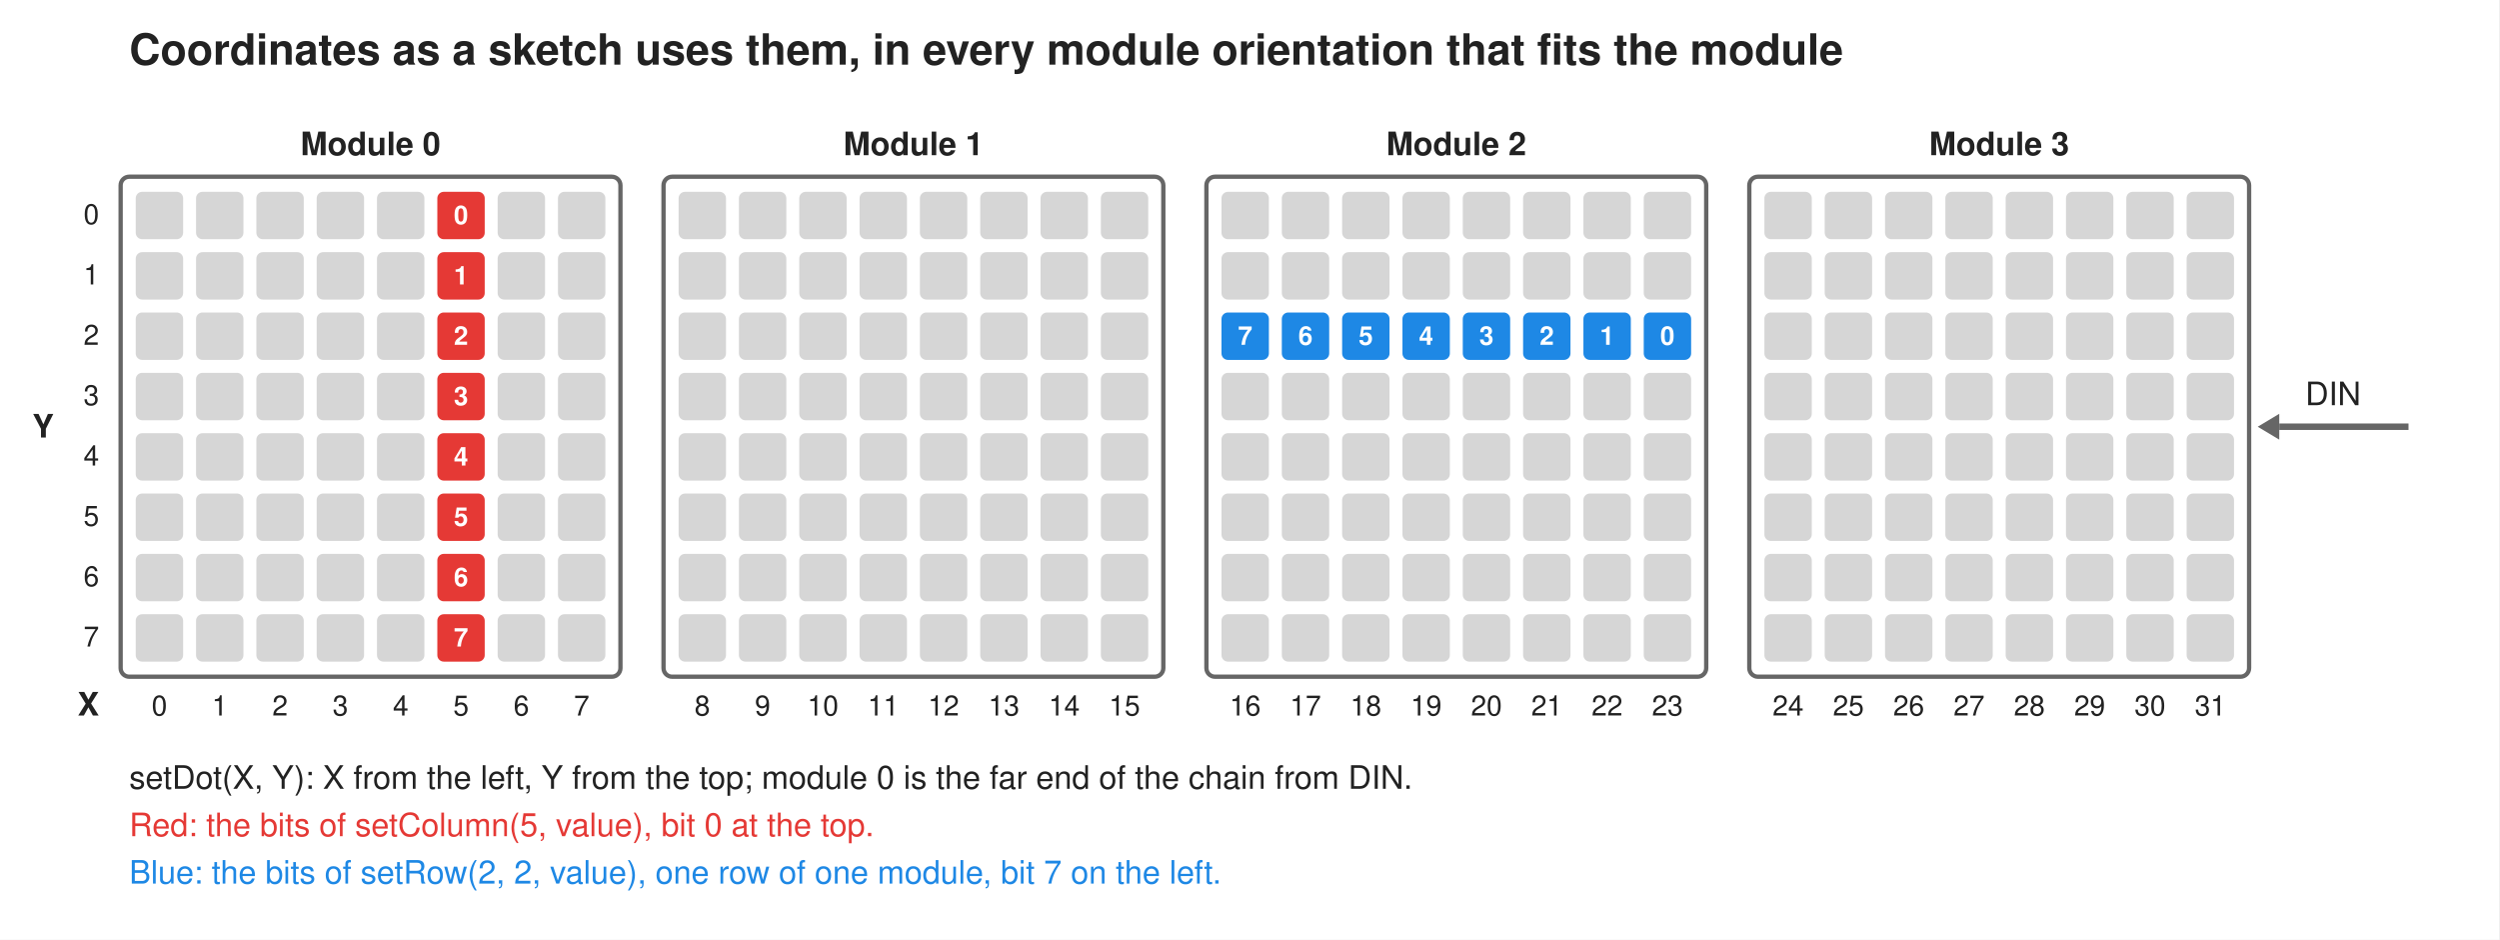
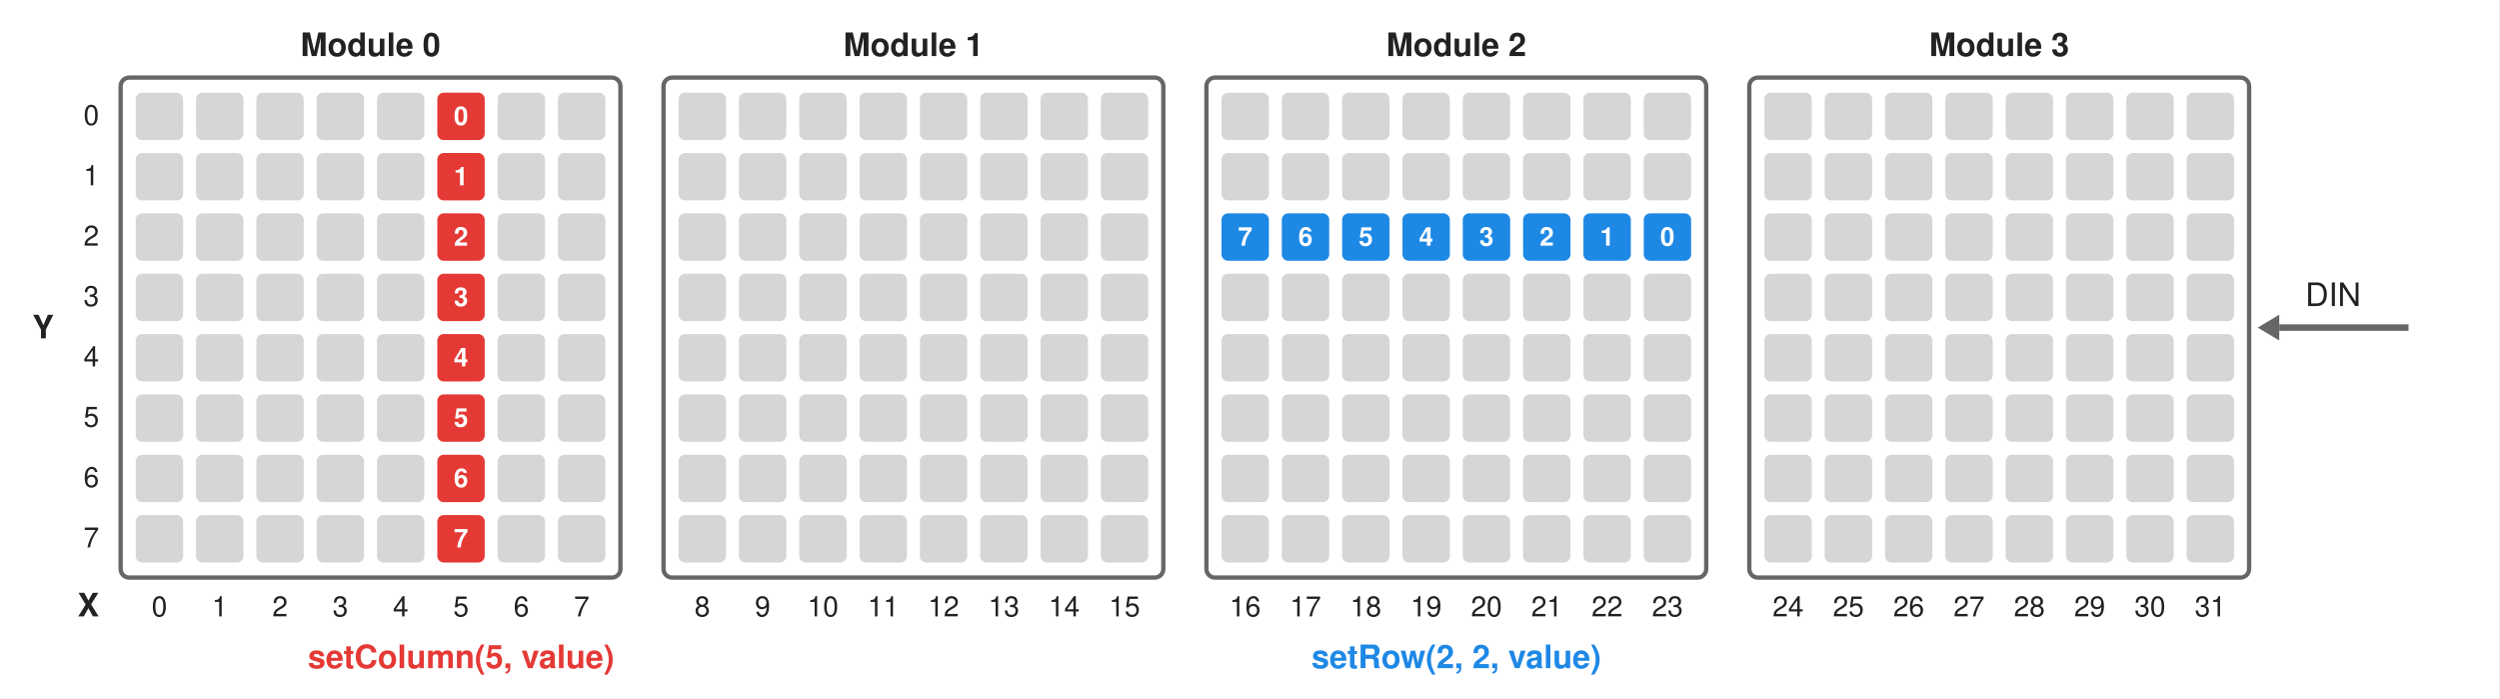
- <svg xmlns="http://www.w3.org/2000/svg" width="1160" height="436" viewBox="0 0 1160 436" font-family="Helvetica, Arial, sans-serif">
-   <rect x="0" y="0" width="1160" height="436" rx="0" fill="#ffffff" stroke="none" stroke-width="2" />
-   <text x="60" y="30" font-size="20" fill="#222222" text-anchor="start" font-weight="bold">Coordinates as a sketch uses them, in every module orientation that fits the module</text>
+ <svg xmlns="http://www.w3.org/2000/svg" width="1160" height="324" viewBox="0 46 1160 324" font-family="Helvetica, Arial, sans-serif">
+   <rect x="0" y="46" width="1160" height="324" rx="0" fill="#ffffff" stroke="none" stroke-width="2" />
  <rect x="56" y="82" width="232" height="232" rx="4" fill="none" stroke="#666666" stroke-width="2" />
  <text x="172" y="72" font-size="15" fill="#222222" text-anchor="middle" font-weight="bold">Module 0</text>
  <rect x="308" y="82" width="232" height="232" rx="4" fill="none" stroke="#666666" stroke-width="2" />
  <text x="424" y="72" font-size="15" fill="#222222" text-anchor="middle" font-weight="bold">Module 1</text>
  <rect x="560" y="82" width="232" height="232" rx="4" fill="none" stroke="#666666" stroke-width="2" />
  <text x="676" y="72" font-size="15" fill="#222222" text-anchor="middle" font-weight="bold">Module 2</text>
  <rect x="812" y="82" width="232" height="232" rx="4" fill="none" stroke="#666666" stroke-width="2" />
  <text x="928" y="72" font-size="15" fill="#222222" text-anchor="middle" font-weight="bold">Module 3</text>
  <line x1="1118" y1="198" x2="1058" y2="198" stroke="#666666" stroke-width="3" />
  <polygon points="1048,198 1058,192 1058,204" fill="#666666" />
  <text x="1083" y="188" font-size="15" fill="#222222" text-anchor="middle">DIN</text>
  <text x="74" y="332" font-size="13" fill="#222222" text-anchor="middle">0</text>
  <text x="102" y="332" font-size="13" fill="#222222" text-anchor="middle">1</text>
  <text x="130" y="332" font-size="13" fill="#222222" text-anchor="middle">2</text>
  <text x="158" y="332" font-size="13" fill="#222222" text-anchor="middle">3</text>
  <text x="186" y="332" font-size="13" fill="#222222" text-anchor="middle">4</text>
  <text x="214" y="332" font-size="13" fill="#222222" text-anchor="middle">5</text>
  <text x="242" y="332" font-size="13" fill="#222222" text-anchor="middle">6</text>
  <text x="270" y="332" font-size="13" fill="#222222" text-anchor="middle">7</text>
  <text x="326" y="332" font-size="13" fill="#222222" text-anchor="middle">8</text>
  <text x="354" y="332" font-size="13" fill="#222222" text-anchor="middle">9</text>
  <text x="382" y="332" font-size="13" fill="#222222" text-anchor="middle">10</text>
  <text x="410" y="332" font-size="13" fill="#222222" text-anchor="middle">11</text>
  <text x="438" y="332" font-size="13" fill="#222222" text-anchor="middle">12</text>
  <text x="466" y="332" font-size="13" fill="#222222" text-anchor="middle">13</text>
  <text x="494" y="332" font-size="13" fill="#222222" text-anchor="middle">14</text>
  <text x="522" y="332" font-size="13" fill="#222222" text-anchor="middle">15</text>
  <text x="578" y="332" font-size="13" fill="#222222" text-anchor="middle">16</text>
  <text x="606" y="332" font-size="13" fill="#222222" text-anchor="middle">17</text>
  <text x="634" y="332" font-size="13" fill="#222222" text-anchor="middle">18</text>
  <text x="662" y="332" font-size="13" fill="#222222" text-anchor="middle">19</text>
  <text x="690" y="332" font-size="13" fill="#222222" text-anchor="middle">20</text>
  <text x="718" y="332" font-size="13" fill="#222222" text-anchor="middle">21</text>
  <text x="746" y="332" font-size="13" fill="#222222" text-anchor="middle">22</text>
  <text x="774" y="332" font-size="13" fill="#222222" text-anchor="middle">23</text>
  <text x="830" y="332" font-size="13" fill="#222222" text-anchor="middle">24</text>
  <text x="858" y="332" font-size="13" fill="#222222" text-anchor="middle">25</text>
  <text x="886" y="332" font-size="13" fill="#222222" text-anchor="middle">26</text>
  <text x="914" y="332" font-size="13" fill="#222222" text-anchor="middle">27</text>
  <text x="942" y="332" font-size="13" fill="#222222" text-anchor="middle">28</text>
  <text x="970" y="332" font-size="13" fill="#222222" text-anchor="middle">29</text>
  <text x="998" y="332" font-size="13" fill="#222222" text-anchor="middle">30</text>
  <text x="1026" y="332" font-size="13" fill="#222222" text-anchor="middle">31</text>
  <text x="46" y="104" font-size="13" fill="#222222" text-anchor="end">0</text>
  <text x="46" y="132" font-size="13" fill="#222222" text-anchor="end">1</text>
  <text x="46" y="160" font-size="13" fill="#222222" text-anchor="end">2</text>
  <text x="46" y="188" font-size="13" fill="#222222" text-anchor="end">3</text>
  <text x="46" y="216" font-size="13" fill="#222222" text-anchor="end">4</text>
  <text x="46" y="244" font-size="13" fill="#222222" text-anchor="end">5</text>
  <text x="46" y="272" font-size="13" fill="#222222" text-anchor="end">6</text>
  <text x="46" y="300" font-size="13" fill="#222222" text-anchor="end">7</text>
  <text x="20" y="203" font-size="15" fill="#222222" text-anchor="middle" font-weight="bold">Y</text>
  <text x="46" y="332" font-size="15" fill="#222222" text-anchor="end" font-weight="bold">X</text>
  <rect x="63" y="89" width="22" height="22" rx="3" fill="#d6d6d6" stroke="none" stroke-width="2" />
  <rect x="63" y="117" width="22" height="22" rx="3" fill="#d6d6d6" stroke="none" stroke-width="2" />
  <rect x="63" y="145" width="22" height="22" rx="3" fill="#d6d6d6" stroke="none" stroke-width="2" />
  <rect x="63" y="173" width="22" height="22" rx="3" fill="#d6d6d6" stroke="none" stroke-width="2" />
  <rect x="63" y="201" width="22" height="22" rx="3" fill="#d6d6d6" stroke="none" stroke-width="2" />
  <rect x="63" y="229" width="22" height="22" rx="3" fill="#d6d6d6" stroke="none" stroke-width="2" />
  <rect x="63" y="257" width="22" height="22" rx="3" fill="#d6d6d6" stroke="none" stroke-width="2" />
  <rect x="63" y="285" width="22" height="22" rx="3" fill="#d6d6d6" stroke="none" stroke-width="2" />
  <rect x="91" y="89" width="22" height="22" rx="3" fill="#d6d6d6" stroke="none" stroke-width="2" />
  <rect x="91" y="117" width="22" height="22" rx="3" fill="#d6d6d6" stroke="none" stroke-width="2" />
  <rect x="91" y="145" width="22" height="22" rx="3" fill="#d6d6d6" stroke="none" stroke-width="2" />
  <rect x="91" y="173" width="22" height="22" rx="3" fill="#d6d6d6" stroke="none" stroke-width="2" />
  <rect x="91" y="201" width="22" height="22" rx="3" fill="#d6d6d6" stroke="none" stroke-width="2" />
  <rect x="91" y="229" width="22" height="22" rx="3" fill="#d6d6d6" stroke="none" stroke-width="2" />
  <rect x="91" y="257" width="22" height="22" rx="3" fill="#d6d6d6" stroke="none" stroke-width="2" />
  <rect x="91" y="285" width="22" height="22" rx="3" fill="#d6d6d6" stroke="none" stroke-width="2" />
  <rect x="119" y="89" width="22" height="22" rx="3" fill="#d6d6d6" stroke="none" stroke-width="2" />
  <rect x="119" y="117" width="22" height="22" rx="3" fill="#d6d6d6" stroke="none" stroke-width="2" />
  <rect x="119" y="145" width="22" height="22" rx="3" fill="#d6d6d6" stroke="none" stroke-width="2" />
  <rect x="119" y="173" width="22" height="22" rx="3" fill="#d6d6d6" stroke="none" stroke-width="2" />
  <rect x="119" y="201" width="22" height="22" rx="3" fill="#d6d6d6" stroke="none" stroke-width="2" />
  <rect x="119" y="229" width="22" height="22" rx="3" fill="#d6d6d6" stroke="none" stroke-width="2" />
  <rect x="119" y="257" width="22" height="22" rx="3" fill="#d6d6d6" stroke="none" stroke-width="2" />
  <rect x="119" y="285" width="22" height="22" rx="3" fill="#d6d6d6" stroke="none" stroke-width="2" />
  <rect x="147" y="89" width="22" height="22" rx="3" fill="#d6d6d6" stroke="none" stroke-width="2" />
  <rect x="147" y="117" width="22" height="22" rx="3" fill="#d6d6d6" stroke="none" stroke-width="2" />
  <rect x="147" y="145" width="22" height="22" rx="3" fill="#d6d6d6" stroke="none" stroke-width="2" />
  <rect x="147" y="173" width="22" height="22" rx="3" fill="#d6d6d6" stroke="none" stroke-width="2" />
  <rect x="147" y="201" width="22" height="22" rx="3" fill="#d6d6d6" stroke="none" stroke-width="2" />
  <rect x="147" y="229" width="22" height="22" rx="3" fill="#d6d6d6" stroke="none" stroke-width="2" />
  <rect x="147" y="257" width="22" height="22" rx="3" fill="#d6d6d6" stroke="none" stroke-width="2" />
  <rect x="147" y="285" width="22" height="22" rx="3" fill="#d6d6d6" stroke="none" stroke-width="2" />
  <rect x="175" y="89" width="22" height="22" rx="3" fill="#d6d6d6" stroke="none" stroke-width="2" />
  <rect x="175" y="117" width="22" height="22" rx="3" fill="#d6d6d6" stroke="none" stroke-width="2" />
  <rect x="175" y="145" width="22" height="22" rx="3" fill="#d6d6d6" stroke="none" stroke-width="2" />
  <rect x="175" y="173" width="22" height="22" rx="3" fill="#d6d6d6" stroke="none" stroke-width="2" />
  <rect x="175" y="201" width="22" height="22" rx="3" fill="#d6d6d6" stroke="none" stroke-width="2" />
  <rect x="175" y="229" width="22" height="22" rx="3" fill="#d6d6d6" stroke="none" stroke-width="2" />
  <rect x="175" y="257" width="22" height="22" rx="3" fill="#d6d6d6" stroke="none" stroke-width="2" />
  <rect x="175" y="285" width="22" height="22" rx="3" fill="#d6d6d6" stroke="none" stroke-width="2" />
  <rect x="203" y="89" width="22" height="22" rx="3" fill="#e53935" stroke="none" stroke-width="2" />
  <text x="214" y="104" font-size="12" fill="#ffffff" text-anchor="middle" font-weight="bold">0</text>
  <rect x="203" y="117" width="22" height="22" rx="3" fill="#e53935" stroke="none" stroke-width="2" />
  <text x="214" y="132" font-size="12" fill="#ffffff" text-anchor="middle" font-weight="bold">1</text>
  <rect x="203" y="145" width="22" height="22" rx="3" fill="#e53935" stroke="none" stroke-width="2" />
  <text x="214" y="160" font-size="12" fill="#ffffff" text-anchor="middle" font-weight="bold">2</text>
  <rect x="203" y="173" width="22" height="22" rx="3" fill="#e53935" stroke="none" stroke-width="2" />
  <text x="214" y="188" font-size="12" fill="#ffffff" text-anchor="middle" font-weight="bold">3</text>
  <rect x="203" y="201" width="22" height="22" rx="3" fill="#e53935" stroke="none" stroke-width="2" />
  <text x="214" y="216" font-size="12" fill="#ffffff" text-anchor="middle" font-weight="bold">4</text>
  <rect x="203" y="229" width="22" height="22" rx="3" fill="#e53935" stroke="none" stroke-width="2" />
  <text x="214" y="244" font-size="12" fill="#ffffff" text-anchor="middle" font-weight="bold">5</text>
  <rect x="203" y="257" width="22" height="22" rx="3" fill="#e53935" stroke="none" stroke-width="2" />
  <text x="214" y="272" font-size="12" fill="#ffffff" text-anchor="middle" font-weight="bold">6</text>
  <rect x="203" y="285" width="22" height="22" rx="3" fill="#e53935" stroke="none" stroke-width="2" />
  <text x="214" y="300" font-size="12" fill="#ffffff" text-anchor="middle" font-weight="bold">7</text>
  <rect x="231" y="89" width="22" height="22" rx="3" fill="#d6d6d6" stroke="none" stroke-width="2" />
  <rect x="231" y="117" width="22" height="22" rx="3" fill="#d6d6d6" stroke="none" stroke-width="2" />
  <rect x="231" y="145" width="22" height="22" rx="3" fill="#d6d6d6" stroke="none" stroke-width="2" />
  <rect x="231" y="173" width="22" height="22" rx="3" fill="#d6d6d6" stroke="none" stroke-width="2" />
  <rect x="231" y="201" width="22" height="22" rx="3" fill="#d6d6d6" stroke="none" stroke-width="2" />
  <rect x="231" y="229" width="22" height="22" rx="3" fill="#d6d6d6" stroke="none" stroke-width="2" />
  <rect x="231" y="257" width="22" height="22" rx="3" fill="#d6d6d6" stroke="none" stroke-width="2" />
  <rect x="231" y="285" width="22" height="22" rx="3" fill="#d6d6d6" stroke="none" stroke-width="2" />
  <rect x="259" y="89" width="22" height="22" rx="3" fill="#d6d6d6" stroke="none" stroke-width="2" />
  <rect x="259" y="117" width="22" height="22" rx="3" fill="#d6d6d6" stroke="none" stroke-width="2" />
  <rect x="259" y="145" width="22" height="22" rx="3" fill="#d6d6d6" stroke="none" stroke-width="2" />
  <rect x="259" y="173" width="22" height="22" rx="3" fill="#d6d6d6" stroke="none" stroke-width="2" />
  <rect x="259" y="201" width="22" height="22" rx="3" fill="#d6d6d6" stroke="none" stroke-width="2" />
  <rect x="259" y="229" width="22" height="22" rx="3" fill="#d6d6d6" stroke="none" stroke-width="2" />
  <rect x="259" y="257" width="22" height="22" rx="3" fill="#d6d6d6" stroke="none" stroke-width="2" />
  <rect x="259" y="285" width="22" height="22" rx="3" fill="#d6d6d6" stroke="none" stroke-width="2" />
  <rect x="315" y="89" width="22" height="22" rx="3" fill="#d6d6d6" stroke="none" stroke-width="2" />
  <rect x="315" y="117" width="22" height="22" rx="3" fill="#d6d6d6" stroke="none" stroke-width="2" />
  <rect x="315" y="145" width="22" height="22" rx="3" fill="#d6d6d6" stroke="none" stroke-width="2" />
  <rect x="315" y="173" width="22" height="22" rx="3" fill="#d6d6d6" stroke="none" stroke-width="2" />
  <rect x="315" y="201" width="22" height="22" rx="3" fill="#d6d6d6" stroke="none" stroke-width="2" />
  <rect x="315" y="229" width="22" height="22" rx="3" fill="#d6d6d6" stroke="none" stroke-width="2" />
  <rect x="315" y="257" width="22" height="22" rx="3" fill="#d6d6d6" stroke="none" stroke-width="2" />
  <rect x="315" y="285" width="22" height="22" rx="3" fill="#d6d6d6" stroke="none" stroke-width="2" />
  <rect x="343" y="89" width="22" height="22" rx="3" fill="#d6d6d6" stroke="none" stroke-width="2" />
  <rect x="343" y="117" width="22" height="22" rx="3" fill="#d6d6d6" stroke="none" stroke-width="2" />
  <rect x="343" y="145" width="22" height="22" rx="3" fill="#d6d6d6" stroke="none" stroke-width="2" />
  <rect x="343" y="173" width="22" height="22" rx="3" fill="#d6d6d6" stroke="none" stroke-width="2" />
  <rect x="343" y="201" width="22" height="22" rx="3" fill="#d6d6d6" stroke="none" stroke-width="2" />
  <rect x="343" y="229" width="22" height="22" rx="3" fill="#d6d6d6" stroke="none" stroke-width="2" />
  <rect x="343" y="257" width="22" height="22" rx="3" fill="#d6d6d6" stroke="none" stroke-width="2" />
  <rect x="343" y="285" width="22" height="22" rx="3" fill="#d6d6d6" stroke="none" stroke-width="2" />
  <rect x="371" y="89" width="22" height="22" rx="3" fill="#d6d6d6" stroke="none" stroke-width="2" />
  <rect x="371" y="117" width="22" height="22" rx="3" fill="#d6d6d6" stroke="none" stroke-width="2" />
  <rect x="371" y="145" width="22" height="22" rx="3" fill="#d6d6d6" stroke="none" stroke-width="2" />
  <rect x="371" y="173" width="22" height="22" rx="3" fill="#d6d6d6" stroke="none" stroke-width="2" />
  <rect x="371" y="201" width="22" height="22" rx="3" fill="#d6d6d6" stroke="none" stroke-width="2" />
  <rect x="371" y="229" width="22" height="22" rx="3" fill="#d6d6d6" stroke="none" stroke-width="2" />
  <rect x="371" y="257" width="22" height="22" rx="3" fill="#d6d6d6" stroke="none" stroke-width="2" />
  <rect x="371" y="285" width="22" height="22" rx="3" fill="#d6d6d6" stroke="none" stroke-width="2" />
  <rect x="399" y="89" width="22" height="22" rx="3" fill="#d6d6d6" stroke="none" stroke-width="2" />
  <rect x="399" y="117" width="22" height="22" rx="3" fill="#d6d6d6" stroke="none" stroke-width="2" />
  <rect x="399" y="145" width="22" height="22" rx="3" fill="#d6d6d6" stroke="none" stroke-width="2" />
  <rect x="399" y="173" width="22" height="22" rx="3" fill="#d6d6d6" stroke="none" stroke-width="2" />
  <rect x="399" y="201" width="22" height="22" rx="3" fill="#d6d6d6" stroke="none" stroke-width="2" />
  <rect x="399" y="229" width="22" height="22" rx="3" fill="#d6d6d6" stroke="none" stroke-width="2" />
  <rect x="399" y="257" width="22" height="22" rx="3" fill="#d6d6d6" stroke="none" stroke-width="2" />
  <rect x="399" y="285" width="22" height="22" rx="3" fill="#d6d6d6" stroke="none" stroke-width="2" />
  <rect x="427" y="89" width="22" height="22" rx="3" fill="#d6d6d6" stroke="none" stroke-width="2" />
  <rect x="427" y="117" width="22" height="22" rx="3" fill="#d6d6d6" stroke="none" stroke-width="2" />
  <rect x="427" y="145" width="22" height="22" rx="3" fill="#d6d6d6" stroke="none" stroke-width="2" />
  <rect x="427" y="173" width="22" height="22" rx="3" fill="#d6d6d6" stroke="none" stroke-width="2" />
  <rect x="427" y="201" width="22" height="22" rx="3" fill="#d6d6d6" stroke="none" stroke-width="2" />
  <rect x="427" y="229" width="22" height="22" rx="3" fill="#d6d6d6" stroke="none" stroke-width="2" />
  <rect x="427" y="257" width="22" height="22" rx="3" fill="#d6d6d6" stroke="none" stroke-width="2" />
  <rect x="427" y="285" width="22" height="22" rx="3" fill="#d6d6d6" stroke="none" stroke-width="2" />
  <rect x="455" y="89" width="22" height="22" rx="3" fill="#d6d6d6" stroke="none" stroke-width="2" />
  <rect x="455" y="117" width="22" height="22" rx="3" fill="#d6d6d6" stroke="none" stroke-width="2" />
  <rect x="455" y="145" width="22" height="22" rx="3" fill="#d6d6d6" stroke="none" stroke-width="2" />
  <rect x="455" y="173" width="22" height="22" rx="3" fill="#d6d6d6" stroke="none" stroke-width="2" />
  <rect x="455" y="201" width="22" height="22" rx="3" fill="#d6d6d6" stroke="none" stroke-width="2" />
  <rect x="455" y="229" width="22" height="22" rx="3" fill="#d6d6d6" stroke="none" stroke-width="2" />
  <rect x="455" y="257" width="22" height="22" rx="3" fill="#d6d6d6" stroke="none" stroke-width="2" />
  <rect x="455" y="285" width="22" height="22" rx="3" fill="#d6d6d6" stroke="none" stroke-width="2" />
  <rect x="483" y="89" width="22" height="22" rx="3" fill="#d6d6d6" stroke="none" stroke-width="2" />
  <rect x="483" y="117" width="22" height="22" rx="3" fill="#d6d6d6" stroke="none" stroke-width="2" />
  <rect x="483" y="145" width="22" height="22" rx="3" fill="#d6d6d6" stroke="none" stroke-width="2" />
  <rect x="483" y="173" width="22" height="22" rx="3" fill="#d6d6d6" stroke="none" stroke-width="2" />
  <rect x="483" y="201" width="22" height="22" rx="3" fill="#d6d6d6" stroke="none" stroke-width="2" />
  <rect x="483" y="229" width="22" height="22" rx="3" fill="#d6d6d6" stroke="none" stroke-width="2" />
  <rect x="483" y="257" width="22" height="22" rx="3" fill="#d6d6d6" stroke="none" stroke-width="2" />
  <rect x="483" y="285" width="22" height="22" rx="3" fill="#d6d6d6" stroke="none" stroke-width="2" />
  <rect x="511" y="89" width="22" height="22" rx="3" fill="#d6d6d6" stroke="none" stroke-width="2" />
  <rect x="511" y="117" width="22" height="22" rx="3" fill="#d6d6d6" stroke="none" stroke-width="2" />
  <rect x="511" y="145" width="22" height="22" rx="3" fill="#d6d6d6" stroke="none" stroke-width="2" />
  <rect x="511" y="173" width="22" height="22" rx="3" fill="#d6d6d6" stroke="none" stroke-width="2" />
  <rect x="511" y="201" width="22" height="22" rx="3" fill="#d6d6d6" stroke="none" stroke-width="2" />
  <rect x="511" y="229" width="22" height="22" rx="3" fill="#d6d6d6" stroke="none" stroke-width="2" />
  <rect x="511" y="257" width="22" height="22" rx="3" fill="#d6d6d6" stroke="none" stroke-width="2" />
  <rect x="511" y="285" width="22" height="22" rx="3" fill="#d6d6d6" stroke="none" stroke-width="2" />
  <rect x="567" y="89" width="22" height="22" rx="3" fill="#d6d6d6" stroke="none" stroke-width="2" />
  <rect x="567" y="117" width="22" height="22" rx="3" fill="#d6d6d6" stroke="none" stroke-width="2" />
  <rect x="567" y="145" width="22" height="22" rx="3" fill="#1e88e5" stroke="none" stroke-width="2" />
  <text x="578" y="160" font-size="12" fill="#ffffff" text-anchor="middle" font-weight="bold">7</text>
  <rect x="567" y="173" width="22" height="22" rx="3" fill="#d6d6d6" stroke="none" stroke-width="2" />
  <rect x="567" y="201" width="22" height="22" rx="3" fill="#d6d6d6" stroke="none" stroke-width="2" />
  <rect x="567" y="229" width="22" height="22" rx="3" fill="#d6d6d6" stroke="none" stroke-width="2" />
  <rect x="567" y="257" width="22" height="22" rx="3" fill="#d6d6d6" stroke="none" stroke-width="2" />
  <rect x="567" y="285" width="22" height="22" rx="3" fill="#d6d6d6" stroke="none" stroke-width="2" />
  <rect x="595" y="89" width="22" height="22" rx="3" fill="#d6d6d6" stroke="none" stroke-width="2" />
  <rect x="595" y="117" width="22" height="22" rx="3" fill="#d6d6d6" stroke="none" stroke-width="2" />
  <rect x="595" y="145" width="22" height="22" rx="3" fill="#1e88e5" stroke="none" stroke-width="2" />
  <text x="606" y="160" font-size="12" fill="#ffffff" text-anchor="middle" font-weight="bold">6</text>
  <rect x="595" y="173" width="22" height="22" rx="3" fill="#d6d6d6" stroke="none" stroke-width="2" />
  <rect x="595" y="201" width="22" height="22" rx="3" fill="#d6d6d6" stroke="none" stroke-width="2" />
  <rect x="595" y="229" width="22" height="22" rx="3" fill="#d6d6d6" stroke="none" stroke-width="2" />
  <rect x="595" y="257" width="22" height="22" rx="3" fill="#d6d6d6" stroke="none" stroke-width="2" />
  <rect x="595" y="285" width="22" height="22" rx="3" fill="#d6d6d6" stroke="none" stroke-width="2" />
  <rect x="623" y="89" width="22" height="22" rx="3" fill="#d6d6d6" stroke="none" stroke-width="2" />
  <rect x="623" y="117" width="22" height="22" rx="3" fill="#d6d6d6" stroke="none" stroke-width="2" />
  <rect x="623" y="145" width="22" height="22" rx="3" fill="#1e88e5" stroke="none" stroke-width="2" />
  <text x="634" y="160" font-size="12" fill="#ffffff" text-anchor="middle" font-weight="bold">5</text>
  <rect x="623" y="173" width="22" height="22" rx="3" fill="#d6d6d6" stroke="none" stroke-width="2" />
  <rect x="623" y="201" width="22" height="22" rx="3" fill="#d6d6d6" stroke="none" stroke-width="2" />
  <rect x="623" y="229" width="22" height="22" rx="3" fill="#d6d6d6" stroke="none" stroke-width="2" />
  <rect x="623" y="257" width="22" height="22" rx="3" fill="#d6d6d6" stroke="none" stroke-width="2" />
  <rect x="623" y="285" width="22" height="22" rx="3" fill="#d6d6d6" stroke="none" stroke-width="2" />
  <rect x="651" y="89" width="22" height="22" rx="3" fill="#d6d6d6" stroke="none" stroke-width="2" />
  <rect x="651" y="117" width="22" height="22" rx="3" fill="#d6d6d6" stroke="none" stroke-width="2" />
  <rect x="651" y="145" width="22" height="22" rx="3" fill="#1e88e5" stroke="none" stroke-width="2" />
  <text x="662" y="160" font-size="12" fill="#ffffff" text-anchor="middle" font-weight="bold">4</text>
  <rect x="651" y="173" width="22" height="22" rx="3" fill="#d6d6d6" stroke="none" stroke-width="2" />
  <rect x="651" y="201" width="22" height="22" rx="3" fill="#d6d6d6" stroke="none" stroke-width="2" />
  <rect x="651" y="229" width="22" height="22" rx="3" fill="#d6d6d6" stroke="none" stroke-width="2" />
  <rect x="651" y="257" width="22" height="22" rx="3" fill="#d6d6d6" stroke="none" stroke-width="2" />
  <rect x="651" y="285" width="22" height="22" rx="3" fill="#d6d6d6" stroke="none" stroke-width="2" />
  <rect x="679" y="89" width="22" height="22" rx="3" fill="#d6d6d6" stroke="none" stroke-width="2" />
  <rect x="679" y="117" width="22" height="22" rx="3" fill="#d6d6d6" stroke="none" stroke-width="2" />
  <rect x="679" y="145" width="22" height="22" rx="3" fill="#1e88e5" stroke="none" stroke-width="2" />
  <text x="690" y="160" font-size="12" fill="#ffffff" text-anchor="middle" font-weight="bold">3</text>
  <rect x="679" y="173" width="22" height="22" rx="3" fill="#d6d6d6" stroke="none" stroke-width="2" />
  <rect x="679" y="201" width="22" height="22" rx="3" fill="#d6d6d6" stroke="none" stroke-width="2" />
  <rect x="679" y="229" width="22" height="22" rx="3" fill="#d6d6d6" stroke="none" stroke-width="2" />
  <rect x="679" y="257" width="22" height="22" rx="3" fill="#d6d6d6" stroke="none" stroke-width="2" />
  <rect x="679" y="285" width="22" height="22" rx="3" fill="#d6d6d6" stroke="none" stroke-width="2" />
  <rect x="707" y="89" width="22" height="22" rx="3" fill="#d6d6d6" stroke="none" stroke-width="2" />
  <rect x="707" y="117" width="22" height="22" rx="3" fill="#d6d6d6" stroke="none" stroke-width="2" />
  <rect x="707" y="145" width="22" height="22" rx="3" fill="#1e88e5" stroke="none" stroke-width="2" />
  <text x="718" y="160" font-size="12" fill="#ffffff" text-anchor="middle" font-weight="bold">2</text>
  <rect x="707" y="173" width="22" height="22" rx="3" fill="#d6d6d6" stroke="none" stroke-width="2" />
  <rect x="707" y="201" width="22" height="22" rx="3" fill="#d6d6d6" stroke="none" stroke-width="2" />
  <rect x="707" y="229" width="22" height="22" rx="3" fill="#d6d6d6" stroke="none" stroke-width="2" />
  <rect x="707" y="257" width="22" height="22" rx="3" fill="#d6d6d6" stroke="none" stroke-width="2" />
  <rect x="707" y="285" width="22" height="22" rx="3" fill="#d6d6d6" stroke="none" stroke-width="2" />
  <rect x="735" y="89" width="22" height="22" rx="3" fill="#d6d6d6" stroke="none" stroke-width="2" />
  <rect x="735" y="117" width="22" height="22" rx="3" fill="#d6d6d6" stroke="none" stroke-width="2" />
  <rect x="735" y="145" width="22" height="22" rx="3" fill="#1e88e5" stroke="none" stroke-width="2" />
  <text x="746" y="160" font-size="12" fill="#ffffff" text-anchor="middle" font-weight="bold">1</text>
  <rect x="735" y="173" width="22" height="22" rx="3" fill="#d6d6d6" stroke="none" stroke-width="2" />
  <rect x="735" y="201" width="22" height="22" rx="3" fill="#d6d6d6" stroke="none" stroke-width="2" />
  <rect x="735" y="229" width="22" height="22" rx="3" fill="#d6d6d6" stroke="none" stroke-width="2" />
  <rect x="735" y="257" width="22" height="22" rx="3" fill="#d6d6d6" stroke="none" stroke-width="2" />
  <rect x="735" y="285" width="22" height="22" rx="3" fill="#d6d6d6" stroke="none" stroke-width="2" />
  <rect x="763" y="89" width="22" height="22" rx="3" fill="#d6d6d6" stroke="none" stroke-width="2" />
  <rect x="763" y="117" width="22" height="22" rx="3" fill="#d6d6d6" stroke="none" stroke-width="2" />
  <rect x="763" y="145" width="22" height="22" rx="3" fill="#1e88e5" stroke="none" stroke-width="2" />
  <text x="774" y="160" font-size="12" fill="#ffffff" text-anchor="middle" font-weight="bold">0</text>
  <rect x="763" y="173" width="22" height="22" rx="3" fill="#d6d6d6" stroke="none" stroke-width="2" />
  <rect x="763" y="201" width="22" height="22" rx="3" fill="#d6d6d6" stroke="none" stroke-width="2" />
  <rect x="763" y="229" width="22" height="22" rx="3" fill="#d6d6d6" stroke="none" stroke-width="2" />
  <rect x="763" y="257" width="22" height="22" rx="3" fill="#d6d6d6" stroke="none" stroke-width="2" />
  <rect x="763" y="285" width="22" height="22" rx="3" fill="#d6d6d6" stroke="none" stroke-width="2" />
  <rect x="819" y="89" width="22" height="22" rx="3" fill="#d6d6d6" stroke="none" stroke-width="2" />
  <rect x="819" y="117" width="22" height="22" rx="3" fill="#d6d6d6" stroke="none" stroke-width="2" />
  <rect x="819" y="145" width="22" height="22" rx="3" fill="#d6d6d6" stroke="none" stroke-width="2" />
  <rect x="819" y="173" width="22" height="22" rx="3" fill="#d6d6d6" stroke="none" stroke-width="2" />
  <rect x="819" y="201" width="22" height="22" rx="3" fill="#d6d6d6" stroke="none" stroke-width="2" />
  <rect x="819" y="229" width="22" height="22" rx="3" fill="#d6d6d6" stroke="none" stroke-width="2" />
  <rect x="819" y="257" width="22" height="22" rx="3" fill="#d6d6d6" stroke="none" stroke-width="2" />
  <rect x="819" y="285" width="22" height="22" rx="3" fill="#d6d6d6" stroke="none" stroke-width="2" />
  <rect x="847" y="89" width="22" height="22" rx="3" fill="#d6d6d6" stroke="none" stroke-width="2" />
  <rect x="847" y="117" width="22" height="22" rx="3" fill="#d6d6d6" stroke="none" stroke-width="2" />
  <rect x="847" y="145" width="22" height="22" rx="3" fill="#d6d6d6" stroke="none" stroke-width="2" />
  <rect x="847" y="173" width="22" height="22" rx="3" fill="#d6d6d6" stroke="none" stroke-width="2" />
  <rect x="847" y="201" width="22" height="22" rx="3" fill="#d6d6d6" stroke="none" stroke-width="2" />
  <rect x="847" y="229" width="22" height="22" rx="3" fill="#d6d6d6" stroke="none" stroke-width="2" />
  <rect x="847" y="257" width="22" height="22" rx="3" fill="#d6d6d6" stroke="none" stroke-width="2" />
  <rect x="847" y="285" width="22" height="22" rx="3" fill="#d6d6d6" stroke="none" stroke-width="2" />
  <rect x="875" y="89" width="22" height="22" rx="3" fill="#d6d6d6" stroke="none" stroke-width="2" />
  <rect x="875" y="117" width="22" height="22" rx="3" fill="#d6d6d6" stroke="none" stroke-width="2" />
  <rect x="875" y="145" width="22" height="22" rx="3" fill="#d6d6d6" stroke="none" stroke-width="2" />
  <rect x="875" y="173" width="22" height="22" rx="3" fill="#d6d6d6" stroke="none" stroke-width="2" />
  <rect x="875" y="201" width="22" height="22" rx="3" fill="#d6d6d6" stroke="none" stroke-width="2" />
  <rect x="875" y="229" width="22" height="22" rx="3" fill="#d6d6d6" stroke="none" stroke-width="2" />
  <rect x="875" y="257" width="22" height="22" rx="3" fill="#d6d6d6" stroke="none" stroke-width="2" />
  <rect x="875" y="285" width="22" height="22" rx="3" fill="#d6d6d6" stroke="none" stroke-width="2" />
  <rect x="903" y="89" width="22" height="22" rx="3" fill="#d6d6d6" stroke="none" stroke-width="2" />
  <rect x="903" y="117" width="22" height="22" rx="3" fill="#d6d6d6" stroke="none" stroke-width="2" />
  <rect x="903" y="145" width="22" height="22" rx="3" fill="#d6d6d6" stroke="none" stroke-width="2" />
  <rect x="903" y="173" width="22" height="22" rx="3" fill="#d6d6d6" stroke="none" stroke-width="2" />
  <rect x="903" y="201" width="22" height="22" rx="3" fill="#d6d6d6" stroke="none" stroke-width="2" />
  <rect x="903" y="229" width="22" height="22" rx="3" fill="#d6d6d6" stroke="none" stroke-width="2" />
  <rect x="903" y="257" width="22" height="22" rx="3" fill="#d6d6d6" stroke="none" stroke-width="2" />
  <rect x="903" y="285" width="22" height="22" rx="3" fill="#d6d6d6" stroke="none" stroke-width="2" />
  <rect x="931" y="89" width="22" height="22" rx="3" fill="#d6d6d6" stroke="none" stroke-width="2" />
  <rect x="931" y="117" width="22" height="22" rx="3" fill="#d6d6d6" stroke="none" stroke-width="2" />
  <rect x="931" y="145" width="22" height="22" rx="3" fill="#d6d6d6" stroke="none" stroke-width="2" />
  <rect x="931" y="173" width="22" height="22" rx="3" fill="#d6d6d6" stroke="none" stroke-width="2" />
  <rect x="931" y="201" width="22" height="22" rx="3" fill="#d6d6d6" stroke="none" stroke-width="2" />
  <rect x="931" y="229" width="22" height="22" rx="3" fill="#d6d6d6" stroke="none" stroke-width="2" />
  <rect x="931" y="257" width="22" height="22" rx="3" fill="#d6d6d6" stroke="none" stroke-width="2" />
  <rect x="931" y="285" width="22" height="22" rx="3" fill="#d6d6d6" stroke="none" stroke-width="2" />
  <rect x="959" y="89" width="22" height="22" rx="3" fill="#d6d6d6" stroke="none" stroke-width="2" />
  <rect x="959" y="117" width="22" height="22" rx="3" fill="#d6d6d6" stroke="none" stroke-width="2" />
  <rect x="959" y="145" width="22" height="22" rx="3" fill="#d6d6d6" stroke="none" stroke-width="2" />
  <rect x="959" y="173" width="22" height="22" rx="3" fill="#d6d6d6" stroke="none" stroke-width="2" />
  <rect x="959" y="201" width="22" height="22" rx="3" fill="#d6d6d6" stroke="none" stroke-width="2" />
  <rect x="959" y="229" width="22" height="22" rx="3" fill="#d6d6d6" stroke="none" stroke-width="2" />
  <rect x="959" y="257" width="22" height="22" rx="3" fill="#d6d6d6" stroke="none" stroke-width="2" />
  <rect x="959" y="285" width="22" height="22" rx="3" fill="#d6d6d6" stroke="none" stroke-width="2" />
  <rect x="987" y="89" width="22" height="22" rx="3" fill="#d6d6d6" stroke="none" stroke-width="2" />
  <rect x="987" y="117" width="22" height="22" rx="3" fill="#d6d6d6" stroke="none" stroke-width="2" />
  <rect x="987" y="145" width="22" height="22" rx="3" fill="#d6d6d6" stroke="none" stroke-width="2" />
  <rect x="987" y="173" width="22" height="22" rx="3" fill="#d6d6d6" stroke="none" stroke-width="2" />
  <rect x="987" y="201" width="22" height="22" rx="3" fill="#d6d6d6" stroke="none" stroke-width="2" />
  <rect x="987" y="229" width="22" height="22" rx="3" fill="#d6d6d6" stroke="none" stroke-width="2" />
  <rect x="987" y="257" width="22" height="22" rx="3" fill="#d6d6d6" stroke="none" stroke-width="2" />
  <rect x="987" y="285" width="22" height="22" rx="3" fill="#d6d6d6" stroke="none" stroke-width="2" />
  <rect x="1015" y="89" width="22" height="22" rx="3" fill="#d6d6d6" stroke="none" stroke-width="2" />
  <rect x="1015" y="117" width="22" height="22" rx="3" fill="#d6d6d6" stroke="none" stroke-width="2" />
  <rect x="1015" y="145" width="22" height="22" rx="3" fill="#d6d6d6" stroke="none" stroke-width="2" />
  <rect x="1015" y="173" width="22" height="22" rx="3" fill="#d6d6d6" stroke="none" stroke-width="2" />
  <rect x="1015" y="201" width="22" height="22" rx="3" fill="#d6d6d6" stroke="none" stroke-width="2" />
  <rect x="1015" y="229" width="22" height="22" rx="3" fill="#d6d6d6" stroke="none" stroke-width="2" />
  <rect x="1015" y="257" width="22" height="22" rx="3" fill="#d6d6d6" stroke="none" stroke-width="2" />
  <rect x="1015" y="285" width="22" height="22" rx="3" fill="#d6d6d6" stroke="none" stroke-width="2" />
-   <text x="60" y="366" font-size="15" fill="#222222" text-anchor="start">setDot(X, Y): X from the left, Y from the top; module 0 is the far end of the chain from DIN.</text>
-   <text x="60" y="388" font-size="15" fill="#e53935" text-anchor="start">Red: the bits of setColumn(5, value), bit 0 at the top.</text>
-   <text x="60" y="410" font-size="15" fill="#1e88e5" text-anchor="start">Blue: the bits of setRow(2, 2, value), one row of one module, bit 7 on the left.</text>
+   <text x="214" y="356" font-size="15" fill="#e53935" text-anchor="middle" font-weight="bold">setColumn(5, value)</text>
+   <text x="676" y="356" font-size="15" fill="#1e88e5" text-anchor="middle" font-weight="bold">setRow(2, 2, value)</text>
</svg>
